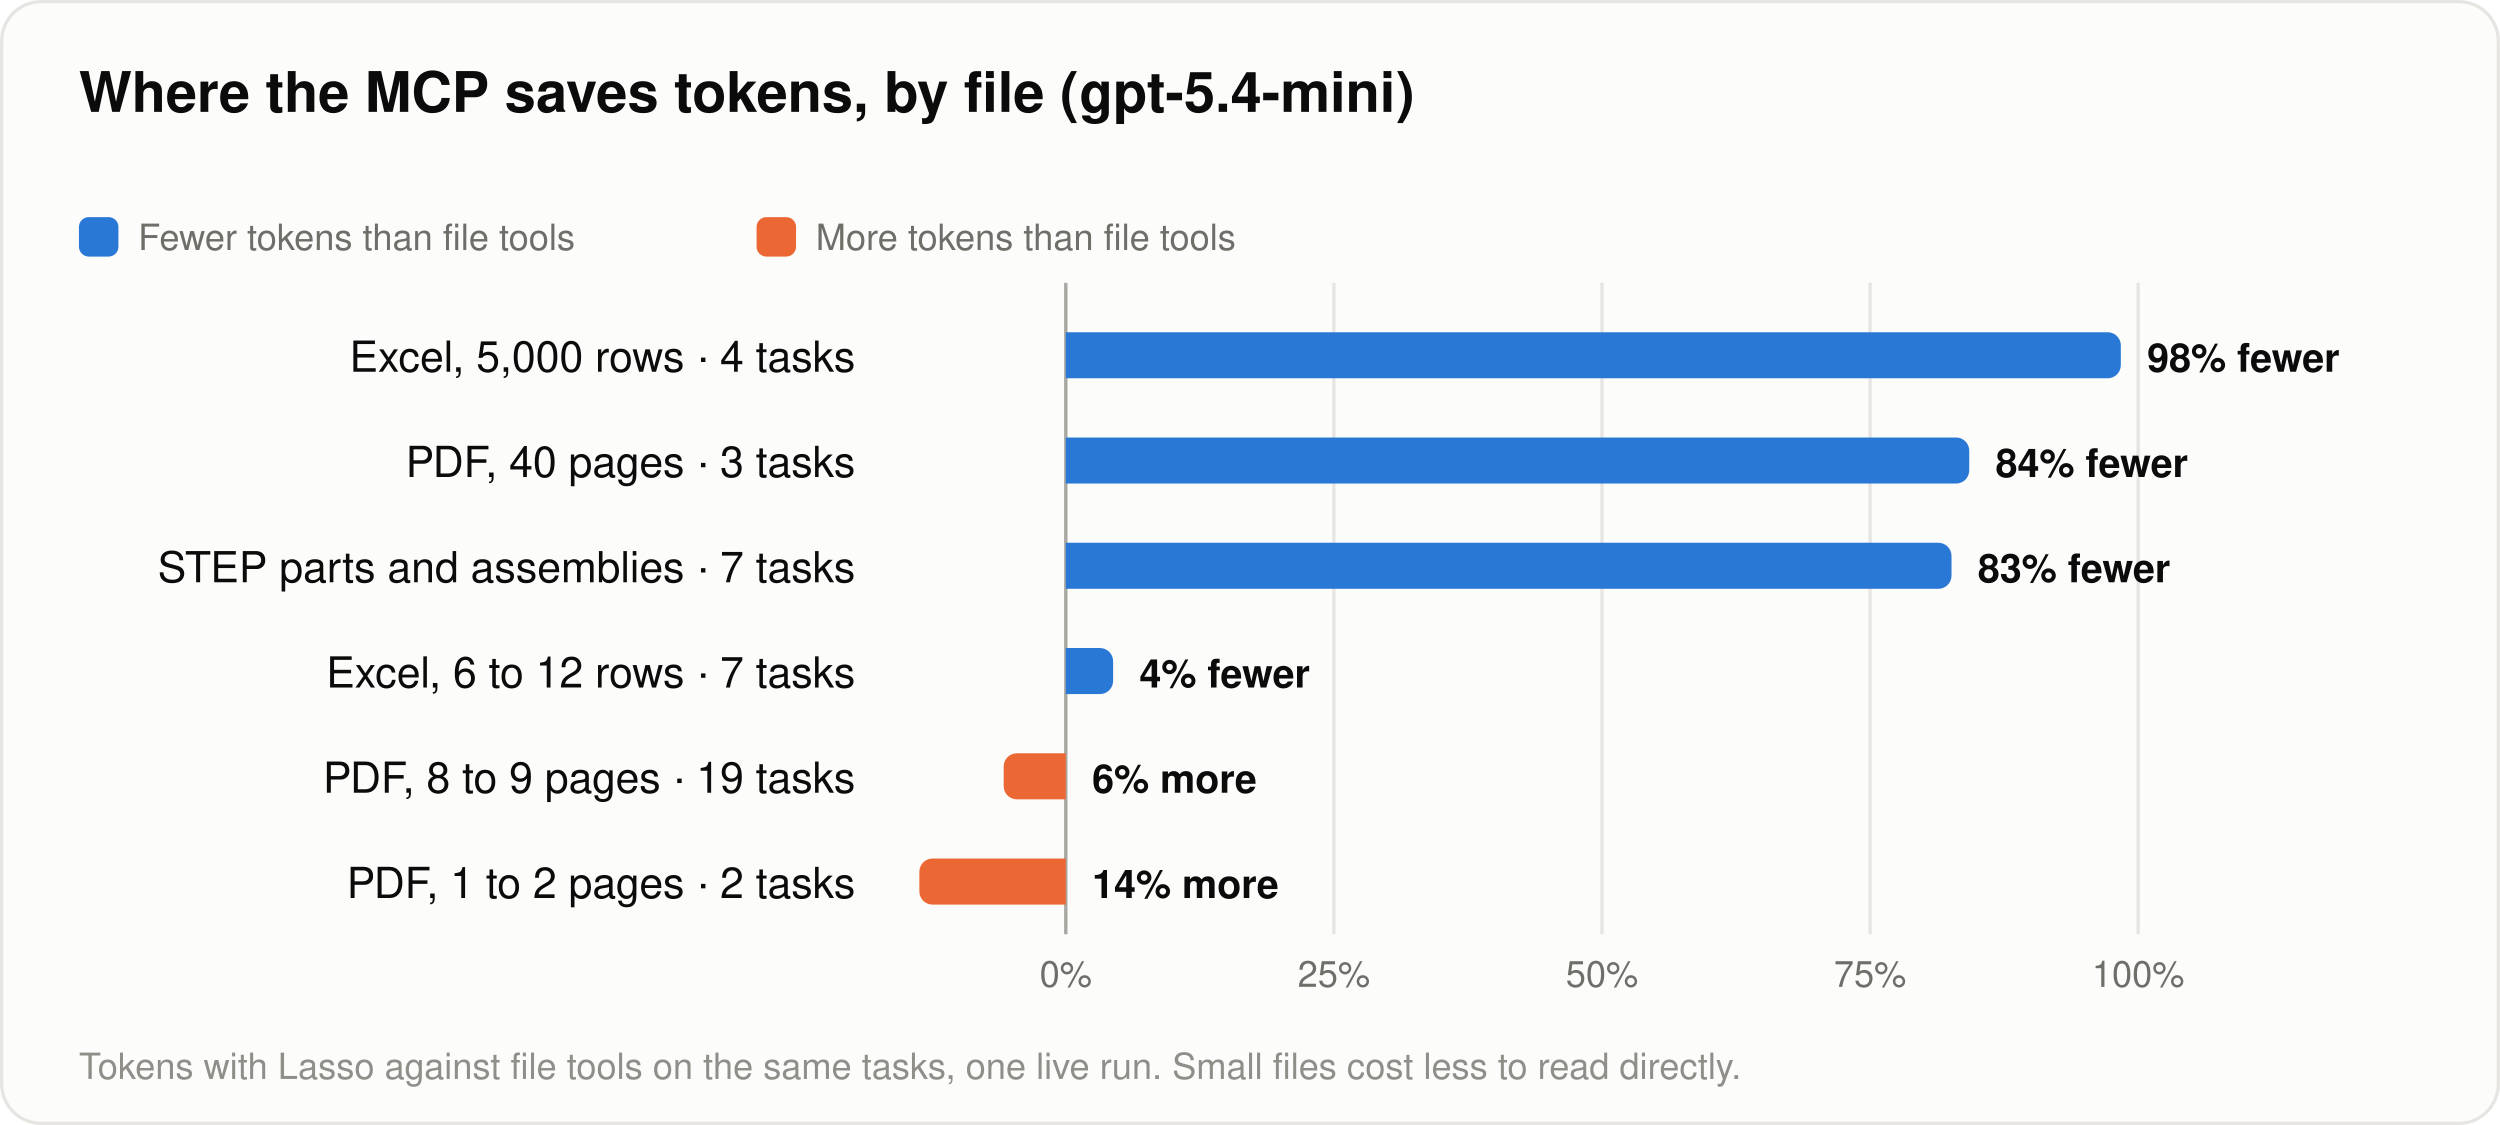
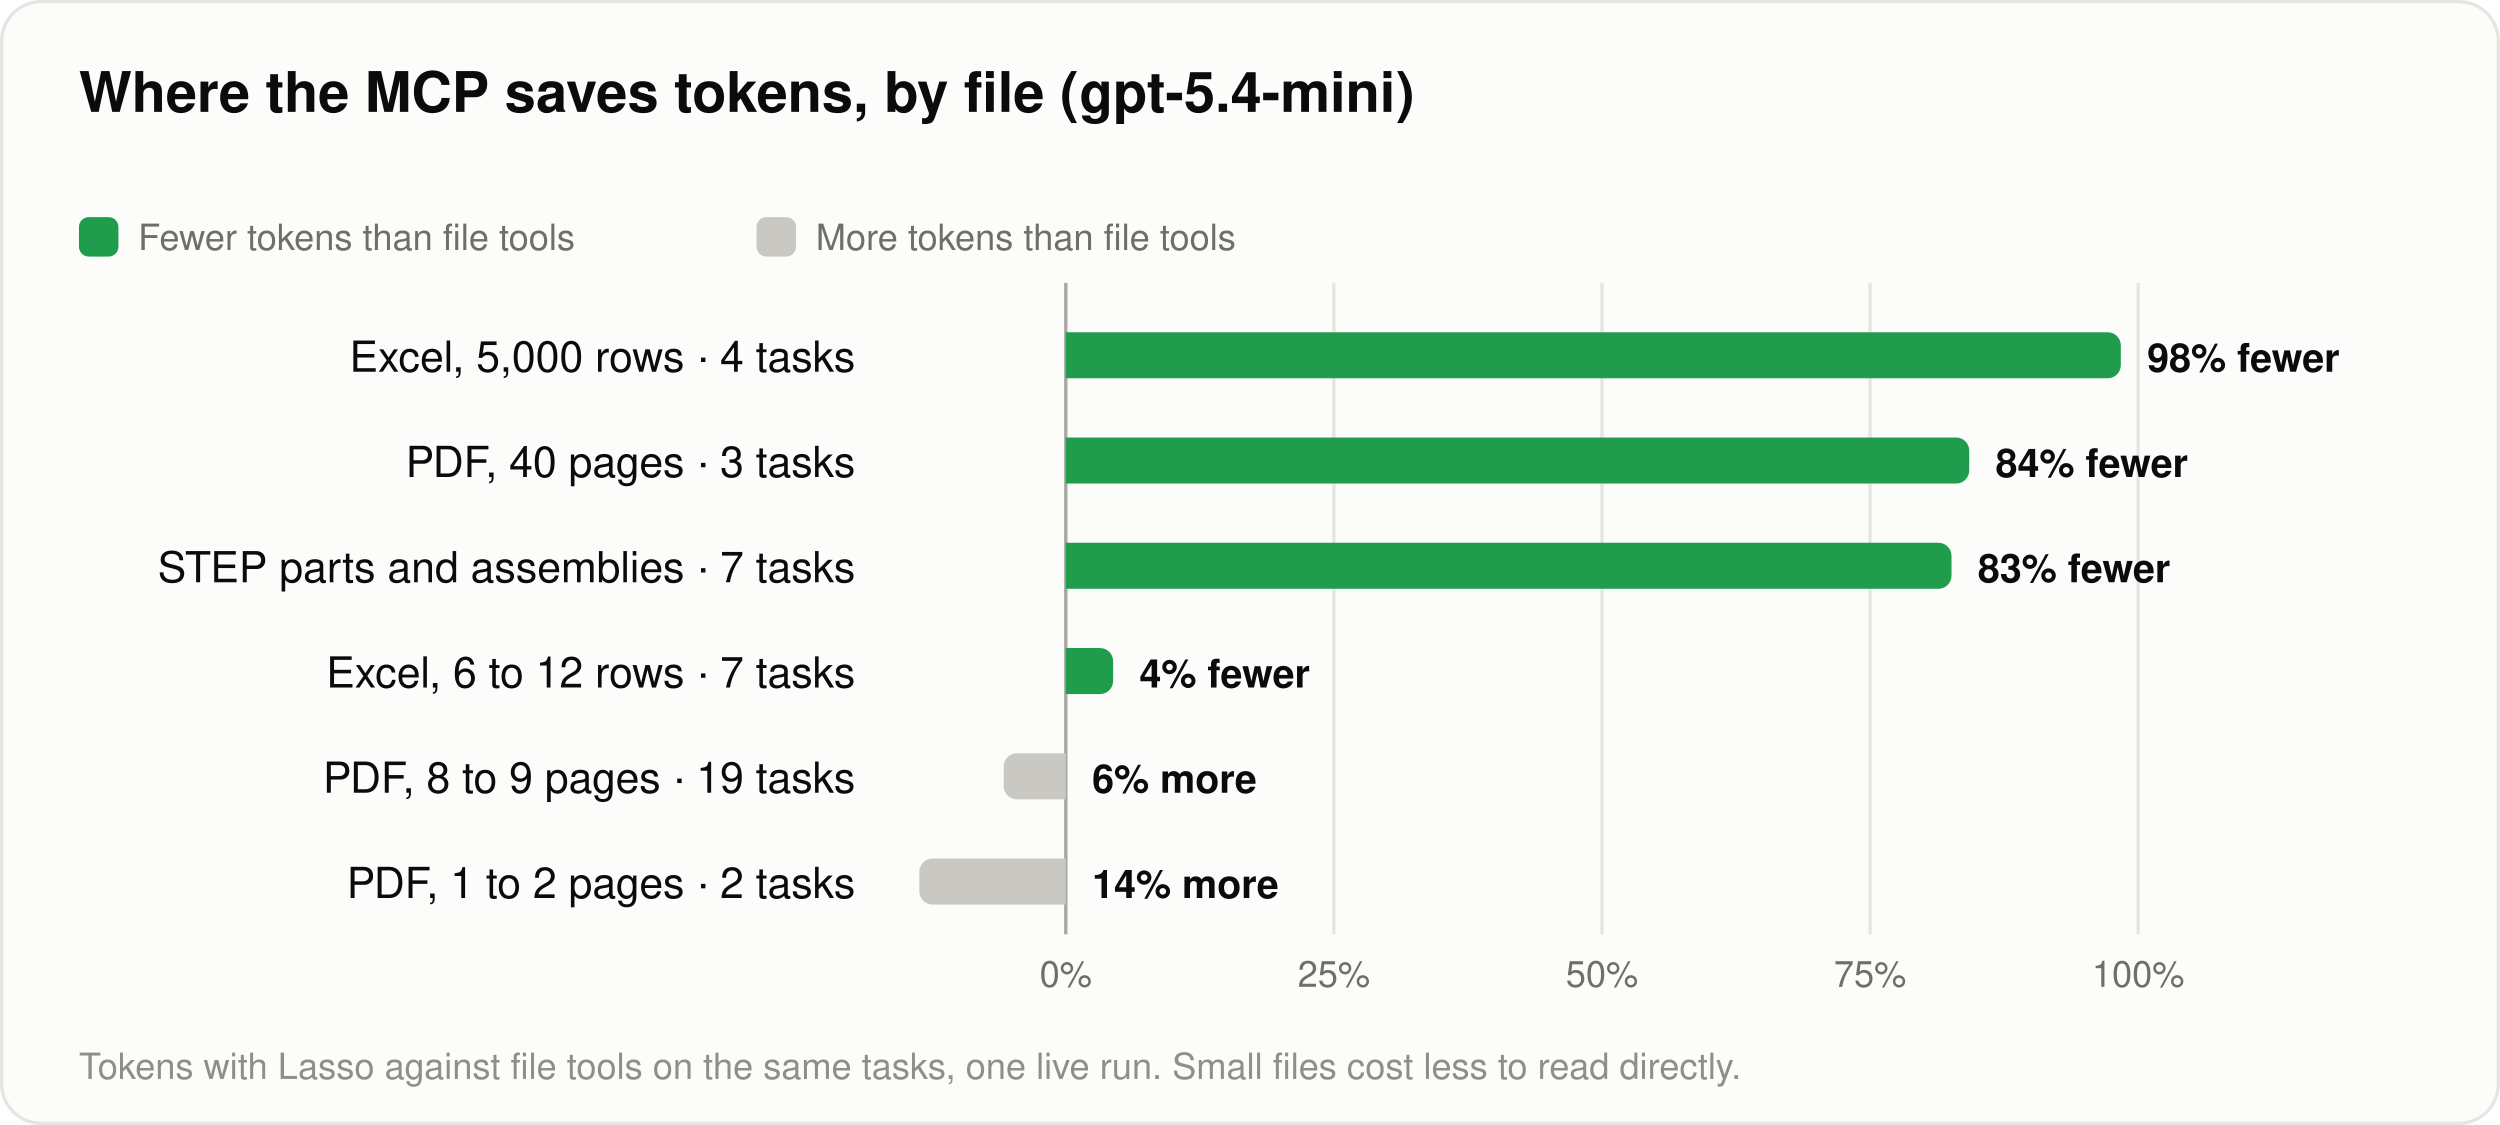
<svg xmlns="http://www.w3.org/2000/svg" width="760" height="342" viewBox="0 0 760 342" role="img" aria-labelledby="t d">
  <style>
  .surface { fill: #fcfcfb; stroke: #e6e5e1; }
-   .title { fill: #0b0b0b; font: 600 17px -apple-system, BlinkMacSystemFont, 'Segoe UI', Helvetica, Arial, sans-serif; }
-   .subtitle { fill: #52514e; font: 13px -apple-system, BlinkMacSystemFont, 'Segoe UI', Helvetica, Arial, sans-serif; }
-   .label { fill: #0b0b0b; font: 13px -apple-system, BlinkMacSystemFont, 'Segoe UI', Helvetica, Arial, sans-serif; }
-   .strong { fill: #0b0b0b; font: 600 13px -apple-system, BlinkMacSystemFont, 'Segoe UI', Helvetica, Arial, sans-serif; }
-   .value { fill: #0b0b0b; font: 600 12px -apple-system, BlinkMacSystemFont, 'Segoe UI', Helvetica, Arial, sans-serif; }
-   .tick { fill: #6f6e69; font: 11px -apple-system, BlinkMacSystemFont, 'Segoe UI', Helvetica, Arial, sans-serif; }
+   .title { fill: #0b0b0b; font: 600 17px system-ui, -apple-system, BlinkMacSystemFont, 'Segoe UI', Helvetica, Arial, sans-serif; }
+   .subtitle { fill: #52514e; font: 13px system-ui, -apple-system, BlinkMacSystemFont, 'Segoe UI', Helvetica, Arial, sans-serif; }
+   .label { fill: #0b0b0b; font: 13px system-ui, -apple-system, BlinkMacSystemFont, 'Segoe UI', Helvetica, Arial, sans-serif; }
+   .strong { fill: #0b0b0b; font: 600 13px system-ui, -apple-system, BlinkMacSystemFont, 'Segoe UI', Helvetica, Arial, sans-serif; }
+   .value { fill: #0b0b0b; font: 600 12px system-ui, -apple-system, BlinkMacSystemFont, 'Segoe UI', Helvetica, Arial, sans-serif; }
+   .tick { fill: #6f6e69; font: 11px system-ui, -apple-system, BlinkMacSystemFont, 'Segoe UI', Helvetica, Arial, sans-serif; }
  .grid { stroke: #e6e5e1; stroke-width: 1; }
  .axis { stroke: #a8a7a1; stroke-width: 1; }
  .reference { stroke: #52514e; stroke-width: 1.5; stroke-dasharray: 4 4; }
-   .series-1 { fill: #2a78d6; }
-   .series-2 { fill: #eb6834; }
+   .series-1 { fill: #1f9d4c; }
+   .series-1-light { fill: #6abd86; }
  .muted-bar { fill: #c9c8c2; }
-   .hero { fill: #0b0b0b; font: 700 30px -apple-system, BlinkMacSystemFont, 'Segoe UI', Helvetica, Arial, sans-serif; }
-   .hero-label { fill: #52514e; font: 13px -apple-system, BlinkMacSystemFont, 'Segoe UI', Helvetica, Arial, sans-serif; }
-   .accent { fill: #2a78d6; }
-   .line-1 { fill: none; stroke: #2a78d6; stroke-width: 2.5; stroke-linejoin: round; }
+   .hero { fill: #0b0b0b; font: 700 30px system-ui, -apple-system, BlinkMacSystemFont, 'Segoe UI', Helvetica, Arial, sans-serif; letter-spacing: -0.5px; }
+   .hero-label { fill: #52514e; font: 12.5px system-ui, -apple-system, BlinkMacSystemFont, 'Segoe UI', Helvetica, Arial, sans-serif; }
+   .accent { fill: #1f9d4c; }
+   .line-1 { fill: none; stroke: #1f9d4c; stroke-width: 2.5; stroke-linejoin: round; }
  .line-base { fill: none; stroke: #8f8e88; stroke-width: 2; stroke-linejoin: round; }
-   .dot-1 { fill: #2a78d6; stroke: #fcfcfb; stroke-width: 2; }
+   .dot-1 { fill: #1f9d4c; stroke: #fcfcfb; stroke-width: 2; }
  .dot-base { fill: #8f8e88; stroke: #fcfcfb; stroke-width: 2; }
-   .area-1 { fill: #2a78d6; fill-opacity: 0.08; }
-   .callout { fill: #2a78d6; font: 700 15px -apple-system, BlinkMacSystemFont, 'Segoe UI', Helvetica, Arial, sans-serif; }
-   .footnote { fill: #8f8e88; font: 11px -apple-system, BlinkMacSystemFont, 'Segoe UI', Helvetica, Arial, sans-serif; }
+   .area-1 { fill: #1f9d4c; fill-opacity: 0.08; }
+   .callout { fill: #0b0b0b; font: 700 15px system-ui, -apple-system, BlinkMacSystemFont, 'Segoe UI', Helvetica, Arial, sans-serif; }
+   .footnote { fill: #8f8e88; font: 11px system-ui, -apple-system, BlinkMacSystemFont, 'Segoe UI', Helvetica, Arial, sans-serif; }
  @media (prefers-color-scheme: dark) {
    .surface { fill: #1a1a19; stroke: #333330; }
    .title, .label, .strong, .value, .hero { fill: #f0efec; }
    .subtitle, .hero-label { fill: #c3c2b7; }
    .tick { fill: #9d9c95; }
    .grid { stroke: #333330; }
    .axis { stroke: #6f6e69; }
    .reference { stroke: #c3c2b7; }
-     .series-1, .accent { fill: #3987e5; }
-     .series-2 { fill: #d95926; }
+     .series-1, .accent { fill: #28a752; }
+     .series-1-light { fill: #1a6534; }
    .muted-bar { fill: #5c5b56; }
-     .line-1 { stroke: #3987e5; }
+     .line-1 { stroke: #28a752; }
    .line-base { stroke: #7d7c76; }
-     .dot-1 { fill: #3987e5; stroke: #1a1a19; }
+     .dot-1 { fill: #28a752; stroke: #1a1a19; }
    .dot-base { fill: #7d7c76; stroke: #1a1a19; }
-     .area-1 { fill: #3987e5; }
-     .callout { fill: #3987e5; }
+     .area-1 { fill: #28a752; }
+     .callout { fill: #f0efec; }
    .footnote { fill: #7d7c76; }
  }</style>
  <rect class="surface" x="0.5" y="0.5" width="759" height="341" rx="12" />
  <text x="24" y="34" class="title" text-anchor="start">Where the MCP saves tokens, by file (gpt-5.4-mini)</text>
  <rect class="series-1" x="24" y="66" width="12" height="12" rx="3" />
  <text x="42" y="76" class="tick" text-anchor="start">Fewer tokens than file tools</text>
-   <rect class="series-2" x="230" y="66" width="12" height="12" rx="3" />
+   <rect class="muted-bar" x="230" y="66" width="12" height="12" rx="3" />
  <text x="248" y="76" class="tick" text-anchor="start">More tokens than file tools</text>
  <line class="grid" x1="324" x2="324" y1="86" y2="284" />
  <text x="324" y="300" class="tick" text-anchor="middle">0%</text>
  <line class="grid" x1="405.5" x2="405.5" y1="86" y2="284" />
  <text x="405.5" y="300" class="tick" text-anchor="middle">25%</text>
  <line class="grid" x1="487" x2="487" y1="86" y2="284" />
  <text x="487" y="300" class="tick" text-anchor="middle">50%</text>
  <line class="grid" x1="568.5" x2="568.5" y1="86" y2="284" />
  <text x="568.5" y="300" class="tick" text-anchor="middle">75%</text>
  <line class="grid" x1="650" x2="650" y1="86" y2="284" />
  <text x="650" y="300" class="tick" text-anchor="middle">100%</text>
  <line class="axis" x1="324" x2="324" y1="86" y2="284" />
  <text x="260" y="113" class="label" text-anchor="end">Excel, 5,000 rows · 4 tasks</text>
  <path class="series-1" d="M324,101 h316.731 a4,4 0 0 1 4,4 v6 a4,4 0 0 1 -4,4 h-316.731 z" />
  <text x="652.731" y="113" class="value" text-anchor="start">98% fewer</text>
  <text x="260" y="145" class="label" text-anchor="end">PDF, 40 pages · 3 tasks</text>
  <path class="series-1" d="M324,133 h270.65 a4,4 0 0 1 4,4 v6 a4,4 0 0 1 -4,4 h-270.65 z" />
  <text x="606.65" y="145" class="value" text-anchor="start">84% fewer</text>
  <text x="260" y="177" class="label" text-anchor="end">STEP parts and assemblies · 7 tasks</text>
  <path class="series-1" d="M324,165 h265.262 a4,4 0 0 1 4,4 v6 a4,4 0 0 1 -4,4 h-265.262 z" />
  <text x="601.262" y="177" class="value" text-anchor="start">83% fewer</text>
  <text x="260" y="209" class="label" text-anchor="end">Excel, 6 to 12 rows · 7 tasks</text>
  <path class="series-1" d="M324,197 h10.386 a4,4 0 0 1 4,4 v6 a4,4 0 0 1 -4,4 h-10.386 z" />
  <text x="346.386" y="209" class="value" text-anchor="start">4% fewer</text>
  <text x="260" y="241" class="label" text-anchor="end">PDF, 8 to 9 pages · 19 tasks</text>
-   <path class="series-2" d="M324,229 h-14.877 a4,4 0 0 0 -4,4 v6 a4,4 0 0 0 4,4 h14.877 z" />
+   <path class="muted-bar" d="M324,229 h-14.877 a4,4 0 0 0 -4,4 v6 a4,4 0 0 0 4,4 h14.877 z" />
  <text x="332" y="241" class="value" text-anchor="start">6% more</text>
  <text x="260" y="273" class="label" text-anchor="end">PDF, 1 to 2 pages · 2 tasks</text>
-   <path class="series-2" d="M324,261 h-40.516 a4,4 0 0 0 -4,4 v6 a4,4 0 0 0 4,4 h40.516 z" />
+   <path class="muted-bar" d="M324,261 h-40.516 a4,4 0 0 0 -4,4 v6 a4,4 0 0 0 4,4 h40.516 z" />
  <text x="332" y="273" class="value" text-anchor="start">14% more</text>
  <text x="24" y="328" class="footnote" text-anchor="start">Tokens with Lasso against file tools on the same tasks, one live run. Small files cost less to read directly.</text>
</svg>
